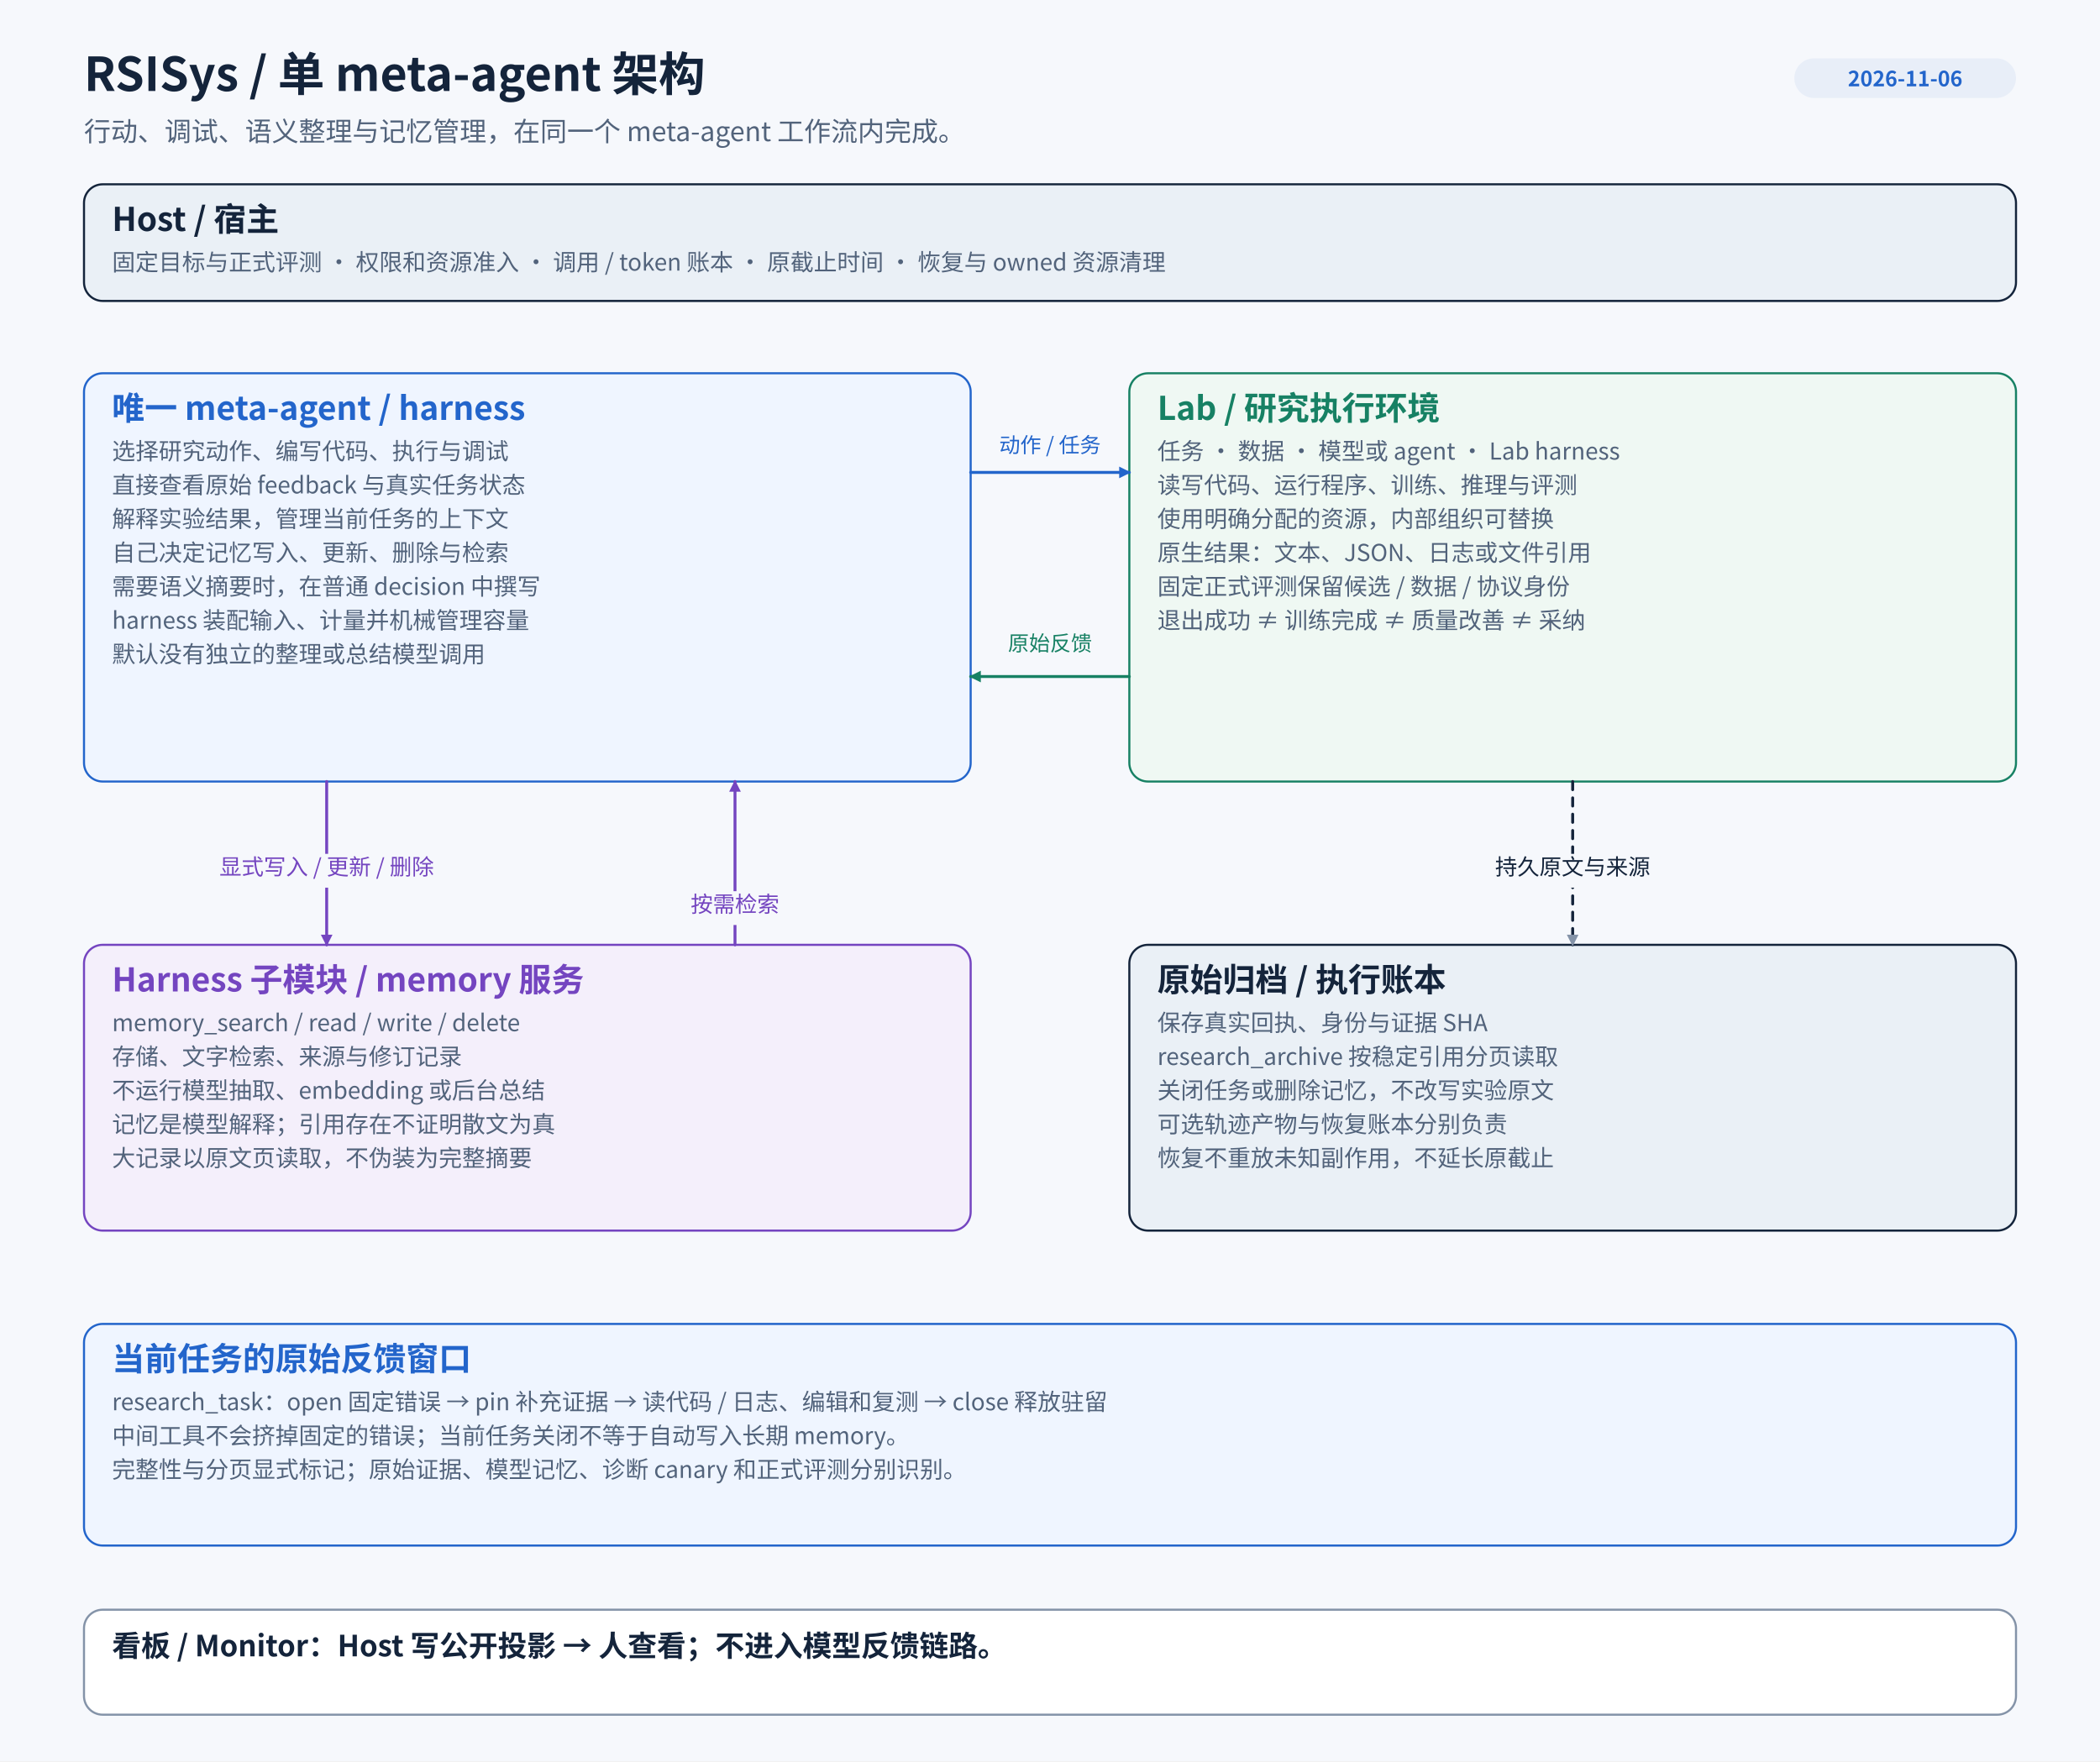
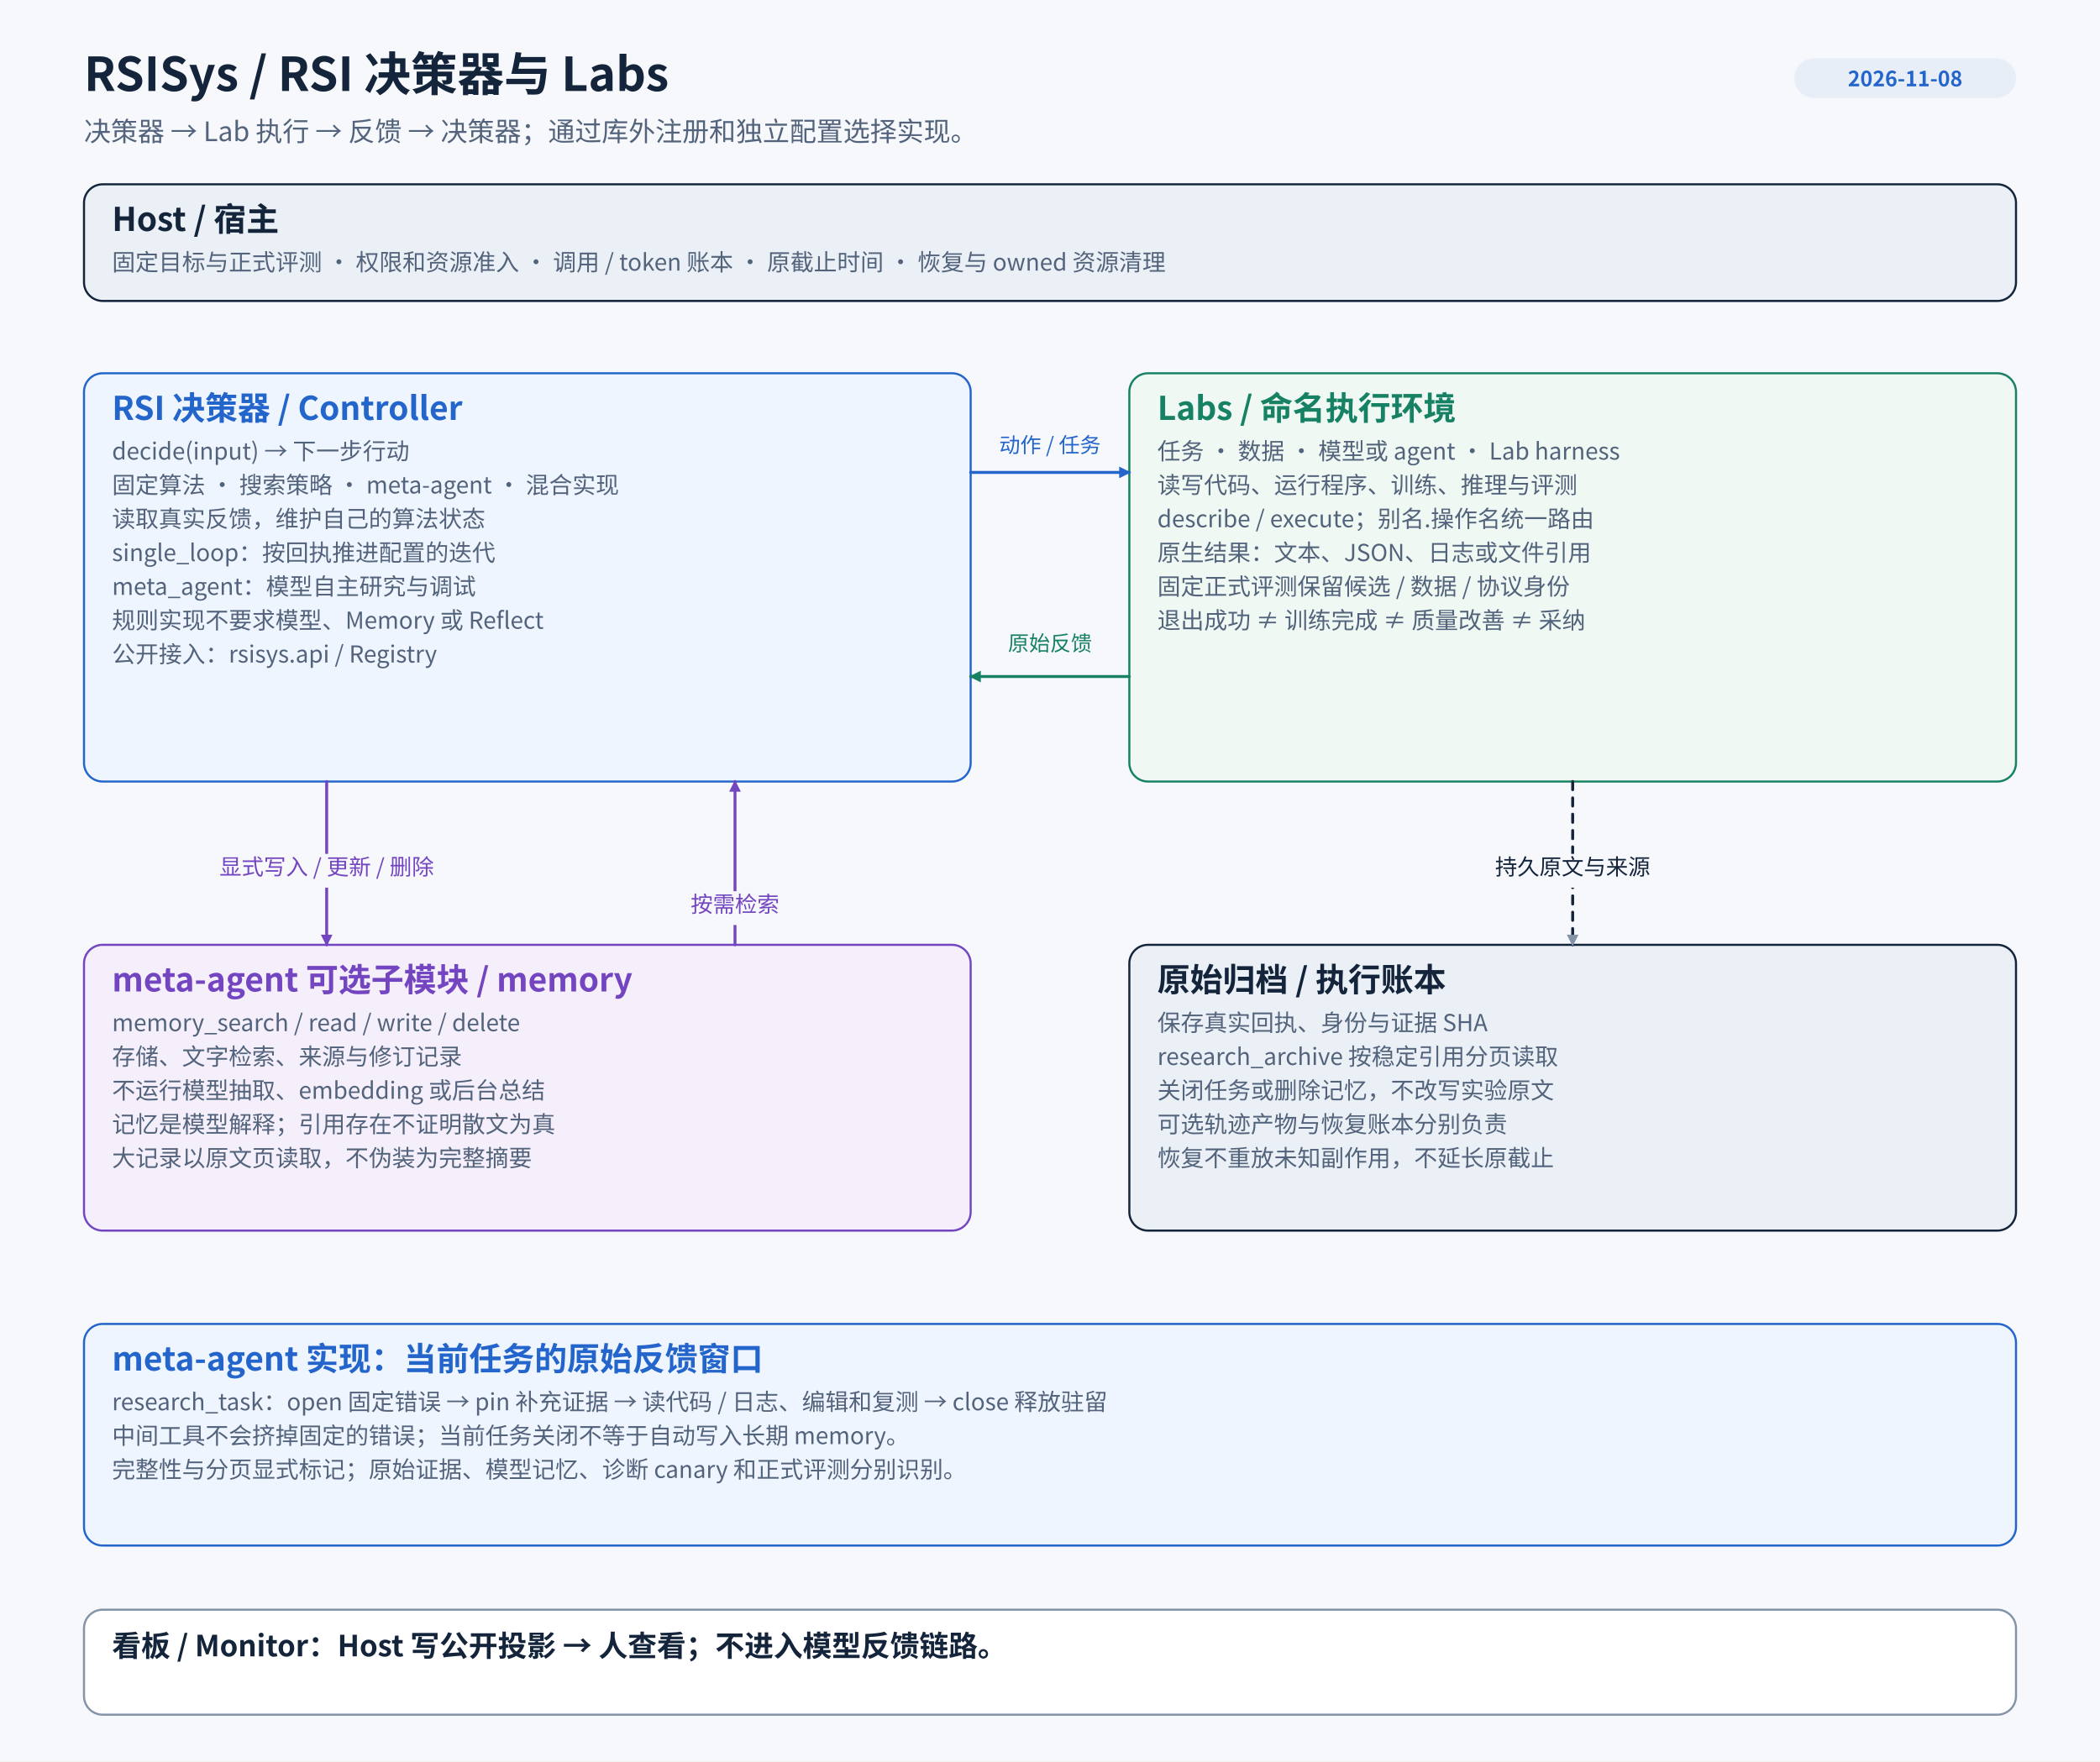
<svg xmlns="http://www.w3.org/2000/svg" width="1800" height="1510" viewBox="0 0 1800 1510" role="img" aria-labelledby="title desc">
  <defs>
    <marker id="arrow-gray" markerWidth="10" markerHeight="10" refX="8.7" refY="5" orient="auto" markerUnits="userSpaceOnUse">
      <path d="M 0 0 L 10 5 L 0 10 Z" fill="#8493A8" />
    </marker>
    <marker id="arrow-blue" markerWidth="10" markerHeight="10" refX="8.7" refY="5" orient="auto" markerUnits="userSpaceOnUse">
      <path d="M 0 0 L 10 5 L 0 10 Z" fill="#2365CB" />
    </marker>
    <marker id="arrow-green" markerWidth="10" markerHeight="10" refX="8.7" refY="5" orient="auto" markerUnits="userSpaceOnUse">
      <path d="M 0 0 L 10 5 L 0 10 Z" fill="#178164" />
    </marker>
    <marker id="arrow-purple" markerWidth="10" markerHeight="10" refX="8.7" refY="5" orient="auto" markerUnits="userSpaceOnUse">
      <path d="M 0 0 L 10 5 L 0 10 Z" fill="#7445C0" />
    </marker>
    <marker id="arrow-amber" markerWidth="10" markerHeight="10" refX="8.7" refY="5" orient="auto" markerUnits="userSpaceOnUse">
      <path d="M 0 0 L 10 5 L 0 10 Z" fill="#A86B13" />
    </marker>
  </defs>
  <rect width="1800" height="1510" fill="#F6F8FC" />
-   <text x="72" y="78" font-family="'PingFang SC', 'Noto Sans CJK SC', 'Microsoft YaHei', sans-serif" font-size="40" font-weight="750" fill="#14243B" text-anchor="start">RSISys / 单 meta-agent 架构</text>
-   <text x="72" y="121" font-family="'PingFang SC', 'Noto Sans CJK SC', 'Microsoft YaHei', sans-serif" font-size="23" font-weight="400" fill="#52637B" text-anchor="start">行动、调试、语义整理与记忆管理，在同一个 meta-agent 工作流内完成。</text>
+   <text x="72" y="78" font-family="'PingFang SC', 'Noto Sans CJK SC', 'Microsoft YaHei', sans-serif" font-size="40" font-weight="750" fill="#14243B" text-anchor="start">RSISys / RSI 决策器与 Labs</text>
+   <text x="72" y="121" font-family="'PingFang SC', 'Noto Sans CJK SC', 'Microsoft YaHei', sans-serif" font-size="23" font-weight="400" fill="#52637B" text-anchor="start">决策器 → Lab 执行 → 反馈 → 决策器；通过库外注册和独立配置选择实现。</text>
  <rect x="1538" y="50" width="190" height="34" rx="17" fill="#E8EEF8" stroke="none" stroke-width="0" />
-   <text x="1633.0" y="74" font-family="'PingFang SC', 'Noto Sans CJK SC', 'Microsoft YaHei', sans-serif" font-size="18" font-weight="600" fill="#2365CB" text-anchor="middle">2026-11-06</text>
+   <text x="1633.0" y="74" font-family="'PingFang SC', 'Noto Sans CJK SC', 'Microsoft YaHei', sans-serif" font-size="18" font-weight="600" fill="#2365CB" text-anchor="middle">2026-11-08</text>
  <g id="host">
    <rect x="72" y="158" width="1656" height="100" rx="16" fill="#EAF0F6" stroke="#14243B" stroke-width="1.8" />
    <text x="96" y="198" font-family="'PingFang SC', 'Noto Sans CJK SC', 'Microsoft YaHei', sans-serif" font-size="28" font-weight="650" fill="#14243B" text-anchor="start">Host / 宿主</text>
    <text x="96" y="232" font-family="'PingFang SC', 'Noto Sans CJK SC', 'Microsoft YaHei', sans-serif" font-size="20" font-weight="400" fill="#52637B" text-anchor="start">固定目标与正式评测 · 权限和资源准入 · 调用 / token 账本 · 原截止时间 · 恢复与 owned 资源清理</text>
  </g>
-   <g id="meta-agent">
+   <g id="controller">
    <rect x="72" y="320" width="760" height="350" rx="16" fill="#EFF5FF" stroke="#2365CB" stroke-width="1.8" />
-     <text x="96" y="360" font-family="'PingFang SC', 'Noto Sans CJK SC', 'Microsoft YaHei', sans-serif" font-size="28" font-weight="650" fill="#2365CB" text-anchor="start">唯一 meta-agent / harness</text>
-     <text x="96" y="394" font-family="'PingFang SC', 'Noto Sans CJK SC', 'Microsoft YaHei', sans-serif" font-size="20" font-weight="400" fill="#52637B" text-anchor="start">选择研究动作、编写代码、执行与调试</text>
-     <text x="96" y="423" font-family="'PingFang SC', 'Noto Sans CJK SC', 'Microsoft YaHei', sans-serif" font-size="20" font-weight="400" fill="#52637B" text-anchor="start">直接查看原始 feedback 与真实任务状态</text>
-     <text x="96" y="452" font-family="'PingFang SC', 'Noto Sans CJK SC', 'Microsoft YaHei', sans-serif" font-size="20" font-weight="400" fill="#52637B" text-anchor="start">解释实验结果，管理当前任务的上下文</text>
-     <text x="96" y="481" font-family="'PingFang SC', 'Noto Sans CJK SC', 'Microsoft YaHei', sans-serif" font-size="20" font-weight="400" fill="#52637B" text-anchor="start">自己决定记忆写入、更新、删除与检索</text>
-     <text x="96" y="510" font-family="'PingFang SC', 'Noto Sans CJK SC', 'Microsoft YaHei', sans-serif" font-size="20" font-weight="400" fill="#52637B" text-anchor="start">需要语义摘要时，在普通 decision 中撰写</text>
-     <text x="96" y="539" font-family="'PingFang SC', 'Noto Sans CJK SC', 'Microsoft YaHei', sans-serif" font-size="20" font-weight="400" fill="#52637B" text-anchor="start">harness 装配输入、计量并机械管理容量</text>
-     <text x="96" y="568" font-family="'PingFang SC', 'Noto Sans CJK SC', 'Microsoft YaHei', sans-serif" font-size="20" font-weight="400" fill="#52637B" text-anchor="start">默认没有独立的整理或总结模型调用</text>
+     <text x="96" y="360" font-family="'PingFang SC', 'Noto Sans CJK SC', 'Microsoft YaHei', sans-serif" font-size="28" font-weight="650" fill="#2365CB" text-anchor="start">RSI 决策器 / Controller</text>
+     <text x="96" y="394" font-family="'PingFang SC', 'Noto Sans CJK SC', 'Microsoft YaHei', sans-serif" font-size="20" font-weight="400" fill="#52637B" text-anchor="start">decide(input) → 下一步行动</text>
+     <text x="96" y="423" font-family="'PingFang SC', 'Noto Sans CJK SC', 'Microsoft YaHei', sans-serif" font-size="20" font-weight="400" fill="#52637B" text-anchor="start">固定算法 · 搜索策略 · meta-agent · 混合实现</text>
+     <text x="96" y="452" font-family="'PingFang SC', 'Noto Sans CJK SC', 'Microsoft YaHei', sans-serif" font-size="20" font-weight="400" fill="#52637B" text-anchor="start">读取真实反馈，维护自己的算法状态</text>
+     <text x="96" y="481" font-family="'PingFang SC', 'Noto Sans CJK SC', 'Microsoft YaHei', sans-serif" font-size="20" font-weight="400" fill="#52637B" text-anchor="start">single_loop：按回执推进配置的迭代</text>
+     <text x="96" y="510" font-family="'PingFang SC', 'Noto Sans CJK SC', 'Microsoft YaHei', sans-serif" font-size="20" font-weight="400" fill="#52637B" text-anchor="start">meta_agent：模型自主研究与调试</text>
+     <text x="96" y="539" font-family="'PingFang SC', 'Noto Sans CJK SC', 'Microsoft YaHei', sans-serif" font-size="20" font-weight="400" fill="#52637B" text-anchor="start">规则实现不要求模型、Memory 或 Reflect</text>
+     <text x="96" y="568" font-family="'PingFang SC', 'Noto Sans CJK SC', 'Microsoft YaHei', sans-serif" font-size="20" font-weight="400" fill="#52637B" text-anchor="start">公开接入：rsisys.api / Registry</text>
  </g>
  <g id="lab">
    <rect x="968" y="320" width="760" height="350" rx="16" fill="#EFF8F3" stroke="#178164" stroke-width="1.8" />
-     <text x="992" y="360" font-family="'PingFang SC', 'Noto Sans CJK SC', 'Microsoft YaHei', sans-serif" font-size="28" font-weight="650" fill="#178164" text-anchor="start">Lab / 研究执行环境</text>
+     <text x="992" y="360" font-family="'PingFang SC', 'Noto Sans CJK SC', 'Microsoft YaHei', sans-serif" font-size="28" font-weight="650" fill="#178164" text-anchor="start">Labs / 命名执行环境</text>
    <text x="992" y="394" font-family="'PingFang SC', 'Noto Sans CJK SC', 'Microsoft YaHei', sans-serif" font-size="20" font-weight="400" fill="#52637B" text-anchor="start">任务 · 数据 · 模型或 agent · Lab harness</text>
    <text x="992" y="423" font-family="'PingFang SC', 'Noto Sans CJK SC', 'Microsoft YaHei', sans-serif" font-size="20" font-weight="400" fill="#52637B" text-anchor="start">读写代码、运行程序、训练、推理与评测</text>
-     <text x="992" y="452" font-family="'PingFang SC', 'Noto Sans CJK SC', 'Microsoft YaHei', sans-serif" font-size="20" font-weight="400" fill="#52637B" text-anchor="start">使用明确分配的资源，内部组织可替换</text>
+     <text x="992" y="452" font-family="'PingFang SC', 'Noto Sans CJK SC', 'Microsoft YaHei', sans-serif" font-size="20" font-weight="400" fill="#52637B" text-anchor="start">describe / execute；别名.操作名统一路由</text>
    <text x="992" y="481" font-family="'PingFang SC', 'Noto Sans CJK SC', 'Microsoft YaHei', sans-serif" font-size="20" font-weight="400" fill="#52637B" text-anchor="start">原生结果：文本、JSON、日志或文件引用</text>
    <text x="992" y="510" font-family="'PingFang SC', 'Noto Sans CJK SC', 'Microsoft YaHei', sans-serif" font-size="20" font-weight="400" fill="#52637B" text-anchor="start">固定正式评测保留候选 / 数据 / 协议身份</text>
    <text x="992" y="539" font-family="'PingFang SC', 'Noto Sans CJK SC', 'Microsoft YaHei', sans-serif" font-size="20" font-weight="400" fill="#52637B" text-anchor="start">退出成功 ≠ 训练完成 ≠ 质量改善 ≠ 采纳</text>
  </g>
  <path d="M 832 405 H 968" fill="none" stroke="#2365CB" stroke-width="2.5" stroke-linejoin="round" stroke-linecap="round" marker-end="url(#arrow-blue)" />
  <rect x="838.34" y="371" width="123.32" height="28" rx="6" fill="#F6F8FC" stroke="none" stroke-width="0" />
  <text x="900" y="388" font-family="'PingFang SC', 'Noto Sans CJK SC', 'Microsoft YaHei', sans-serif" font-size="18" font-weight="400" fill="#2365CB" text-anchor="middle">动作 / 任务</text>
  <path d="M 968 580 H 832" fill="none" stroke="#178164" stroke-width="2.5" stroke-linejoin="round" stroke-linecap="round" marker-end="url(#arrow-green)" />
  <rect x="854.0" y="541" width="92" height="28" rx="6" fill="#F6F8FC" stroke="none" stroke-width="0" />
  <text x="900" y="558" font-family="'PingFang SC', 'Noto Sans CJK SC', 'Microsoft YaHei', sans-serif" font-size="18" font-weight="400" fill="#178164" text-anchor="middle">原始反馈</text>
  <g id="memory">
    <rect x="72" y="810" width="760" height="245" rx="16" fill="#F4EFFB" stroke="#7445C0" stroke-width="1.8" />
-     <text x="96" y="850" font-family="'PingFang SC', 'Noto Sans CJK SC', 'Microsoft YaHei', sans-serif" font-size="28" font-weight="650" fill="#7445C0" text-anchor="start">Harness 子模块 / memory 服务</text>
+     <text x="96" y="850" font-family="'PingFang SC', 'Noto Sans CJK SC', 'Microsoft YaHei', sans-serif" font-size="28" font-weight="650" fill="#7445C0" text-anchor="start">meta-agent 可选子模块 / memory</text>
    <text x="96" y="884" font-family="'PingFang SC', 'Noto Sans CJK SC', 'Microsoft YaHei', sans-serif" font-size="20" font-weight="400" fill="#52637B" text-anchor="start">memory_search / read / write / delete</text>
    <text x="96" y="913" font-family="'PingFang SC', 'Noto Sans CJK SC', 'Microsoft YaHei', sans-serif" font-size="20" font-weight="400" fill="#52637B" text-anchor="start">存储、文字检索、来源与修订记录</text>
    <text x="96" y="942" font-family="'PingFang SC', 'Noto Sans CJK SC', 'Microsoft YaHei', sans-serif" font-size="20" font-weight="400" fill="#52637B" text-anchor="start">不运行模型抽取、embedding 或后台总结</text>
    <text x="96" y="971" font-family="'PingFang SC', 'Noto Sans CJK SC', 'Microsoft YaHei', sans-serif" font-size="20" font-weight="400" fill="#52637B" text-anchor="start">记忆是模型解释；引用存在不证明散文为真</text>
    <text x="96" y="1000" font-family="'PingFang SC', 'Noto Sans CJK SC', 'Microsoft YaHei', sans-serif" font-size="20" font-weight="400" fill="#52637B" text-anchor="start">大记录以原文页读取，不伪装为完整摘要</text>
  </g>
  <g id="archive">
    <rect x="968" y="810" width="760" height="245" rx="16" fill="#EAF0F6" stroke="#14243B" stroke-width="1.8" />
    <text x="992" y="850" font-family="'PingFang SC', 'Noto Sans CJK SC', 'Microsoft YaHei', sans-serif" font-size="28" font-weight="650" fill="#14243B" text-anchor="start">原始归档 / 执行账本</text>
    <text x="992" y="884" font-family="'PingFang SC', 'Noto Sans CJK SC', 'Microsoft YaHei', sans-serif" font-size="20" font-weight="400" fill="#52637B" text-anchor="start">保存真实回执、身份与证据 SHA</text>
    <text x="992" y="913" font-family="'PingFang SC', 'Noto Sans CJK SC', 'Microsoft YaHei', sans-serif" font-size="20" font-weight="400" fill="#52637B" text-anchor="start">research_archive 按稳定引用分页读取</text>
    <text x="992" y="942" font-family="'PingFang SC', 'Noto Sans CJK SC', 'Microsoft YaHei', sans-serif" font-size="20" font-weight="400" fill="#52637B" text-anchor="start">关闭任务或删除记忆，不改写实验原文</text>
    <text x="992" y="971" font-family="'PingFang SC', 'Noto Sans CJK SC', 'Microsoft YaHei', sans-serif" font-size="20" font-weight="400" fill="#52637B" text-anchor="start">可选轨迹产物与恢复账本分别负责</text>
    <text x="992" y="1000" font-family="'PingFang SC', 'Noto Sans CJK SC', 'Microsoft YaHei', sans-serif" font-size="20" font-weight="400" fill="#52637B" text-anchor="start">恢复不重放未知副作用，不延长原截止</text>
  </g>
  <path d="M 280 670 V 810" fill="none" stroke="#7445C0" stroke-width="2.5" stroke-linejoin="round" stroke-linecap="round" marker-end="url(#arrow-purple)" />
  <rect x="160.94" y="732" width="238.12" height="29" rx="6" fill="#F6F8FC" stroke="none" stroke-width="0" />
  <text x="280" y="750" font-family="'PingFang SC', 'Noto Sans CJK SC', 'Microsoft YaHei', sans-serif" font-size="19" font-weight="400" fill="#7445C0" text-anchor="middle">显式写入 / 更新 / 删除</text>
  <path d="M 630 810 V 670" fill="none" stroke="#7445C0" stroke-width="2.5" stroke-linejoin="round" stroke-linecap="round" marker-end="url(#arrow-purple)" />
  <rect x="582.0" y="764" width="96" height="29" rx="6" fill="#F6F8FC" stroke="none" stroke-width="0" />
  <text x="630" y="782" font-family="'PingFang SC', 'Noto Sans CJK SC', 'Microsoft YaHei', sans-serif" font-size="19" font-weight="400" fill="#7445C0" text-anchor="middle">按需检索</text>
  <path d="M 1348 670 V 810" fill="none" stroke="#14243B" stroke-width="2.5" stroke-linejoin="round" stroke-linecap="round" marker-end="url(#arrow-gray)" stroke-dasharray="7 7" />
  <rect x="1271.5" y="732" width="153" height="29" rx="6" fill="#F6F8FC" stroke="none" stroke-width="0" />
  <text x="1348" y="750" font-family="'PingFang SC', 'Noto Sans CJK SC', 'Microsoft YaHei', sans-serif" font-size="19" font-weight="400" fill="#14243B" text-anchor="middle">持久原文与来源</text>
  <g id="task-context">
    <rect x="72" y="1135" width="1656" height="190" rx="16" fill="#EFF5FF" stroke="#2365CB" stroke-width="1.8" />
-     <text x="96" y="1175" font-family="'PingFang SC', 'Noto Sans CJK SC', 'Microsoft YaHei', sans-serif" font-size="28" font-weight="650" fill="#2365CB" text-anchor="start">当前任务的原始反馈窗口</text>
+     <text x="96" y="1175" font-family="'PingFang SC', 'Noto Sans CJK SC', 'Microsoft YaHei', sans-serif" font-size="28" font-weight="650" fill="#2365CB" text-anchor="start">meta-agent 实现：当前任务的原始反馈窗口</text>
    <text x="96" y="1209" font-family="'PingFang SC', 'Noto Sans CJK SC', 'Microsoft YaHei', sans-serif" font-size="20" font-weight="400" fill="#52637B" text-anchor="start">research_task：open 固定错误 → pin 补充证据 → 读代码 / 日志、编辑和复测 → close 释放驻留</text>
    <text x="96" y="1238" font-family="'PingFang SC', 'Noto Sans CJK SC', 'Microsoft YaHei', sans-serif" font-size="20" font-weight="400" fill="#52637B" text-anchor="start">中间工具不会挤掉固定的错误；当前任务关闭不等于自动写入长期 memory。</text>
    <text x="96" y="1267" font-family="'PingFang SC', 'Noto Sans CJK SC', 'Microsoft YaHei', sans-serif" font-size="20" font-weight="400" fill="#52637B" text-anchor="start">完整性与分页显式标记；原始证据、模型记忆、诊断 canary 和正式评测分别识别。</text>
  </g>
  <g id="monitor">
    <rect x="72" y="1380" width="1656" height="90" rx="16" fill="#FFFFFF" stroke="#8493A8" stroke-width="1.8" />
    <text x="96" y="1420" font-family="'PingFang SC', 'Noto Sans CJK SC', 'Microsoft YaHei', sans-serif" font-size="25" font-weight="650" fill="#14243B" text-anchor="start">看板 / Monitor：Host 写公开投影 → 人查看；不进入模型反馈链路。</text>
  </g>
</svg>
